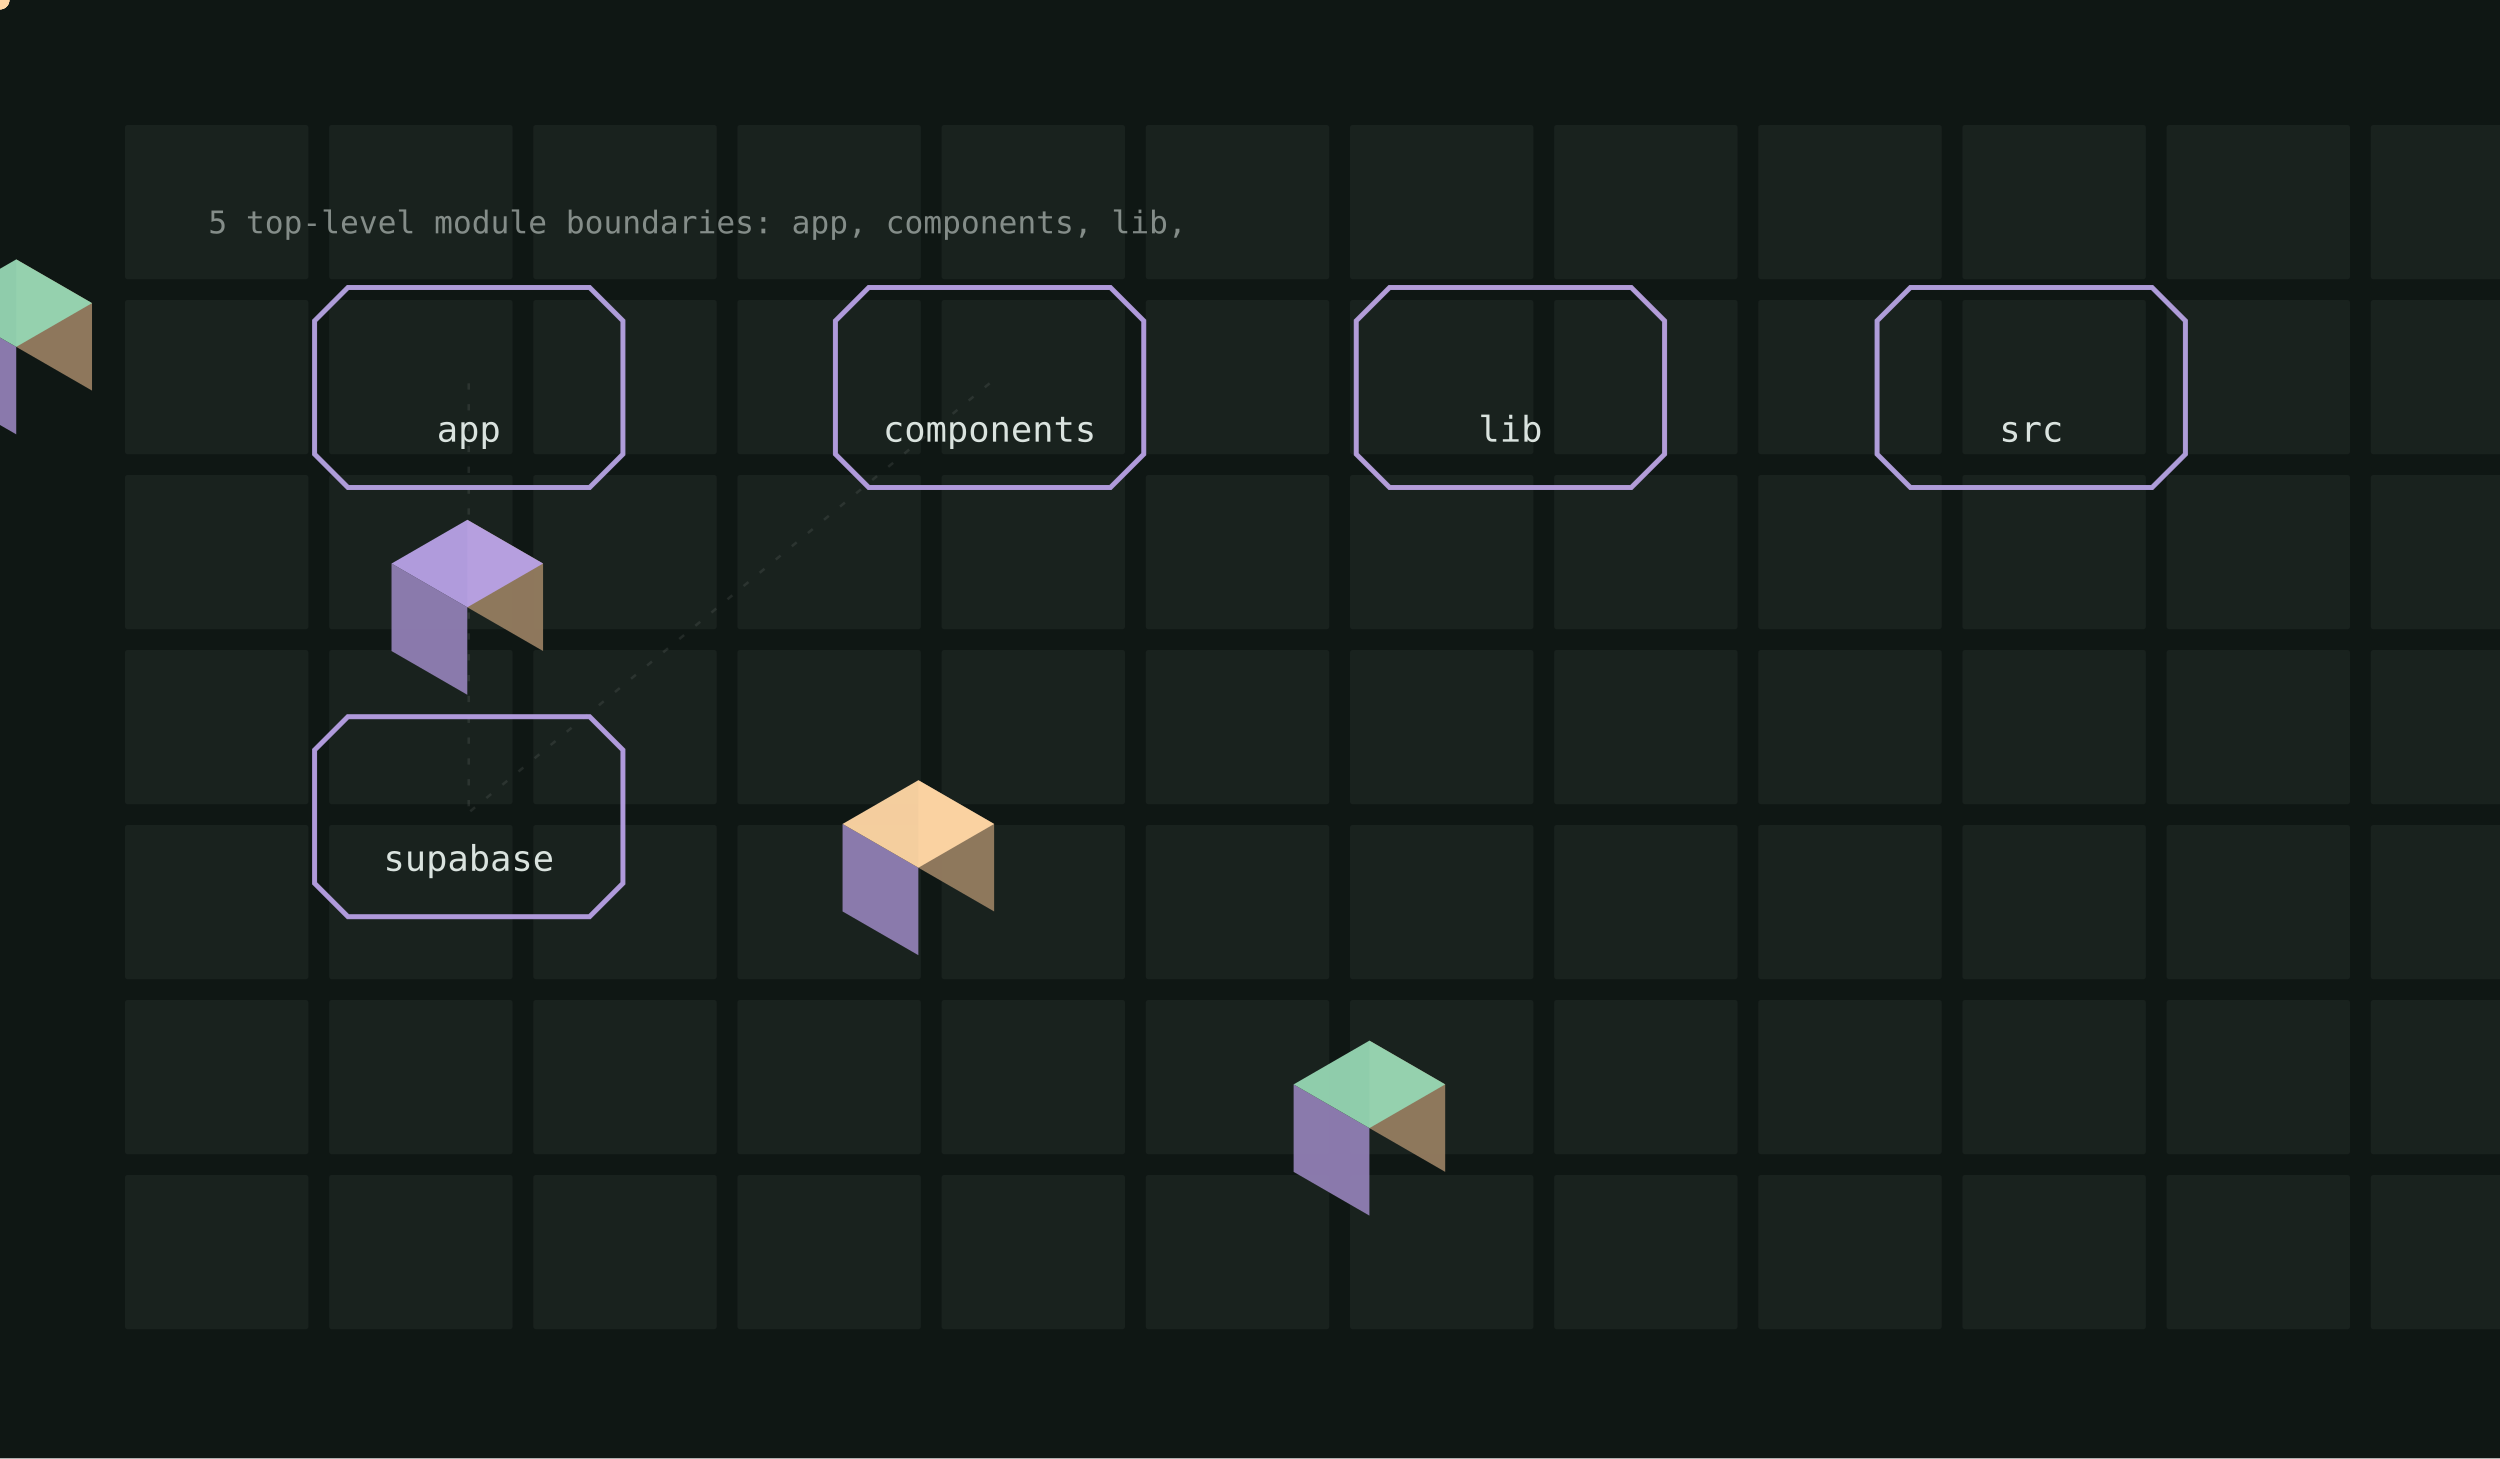
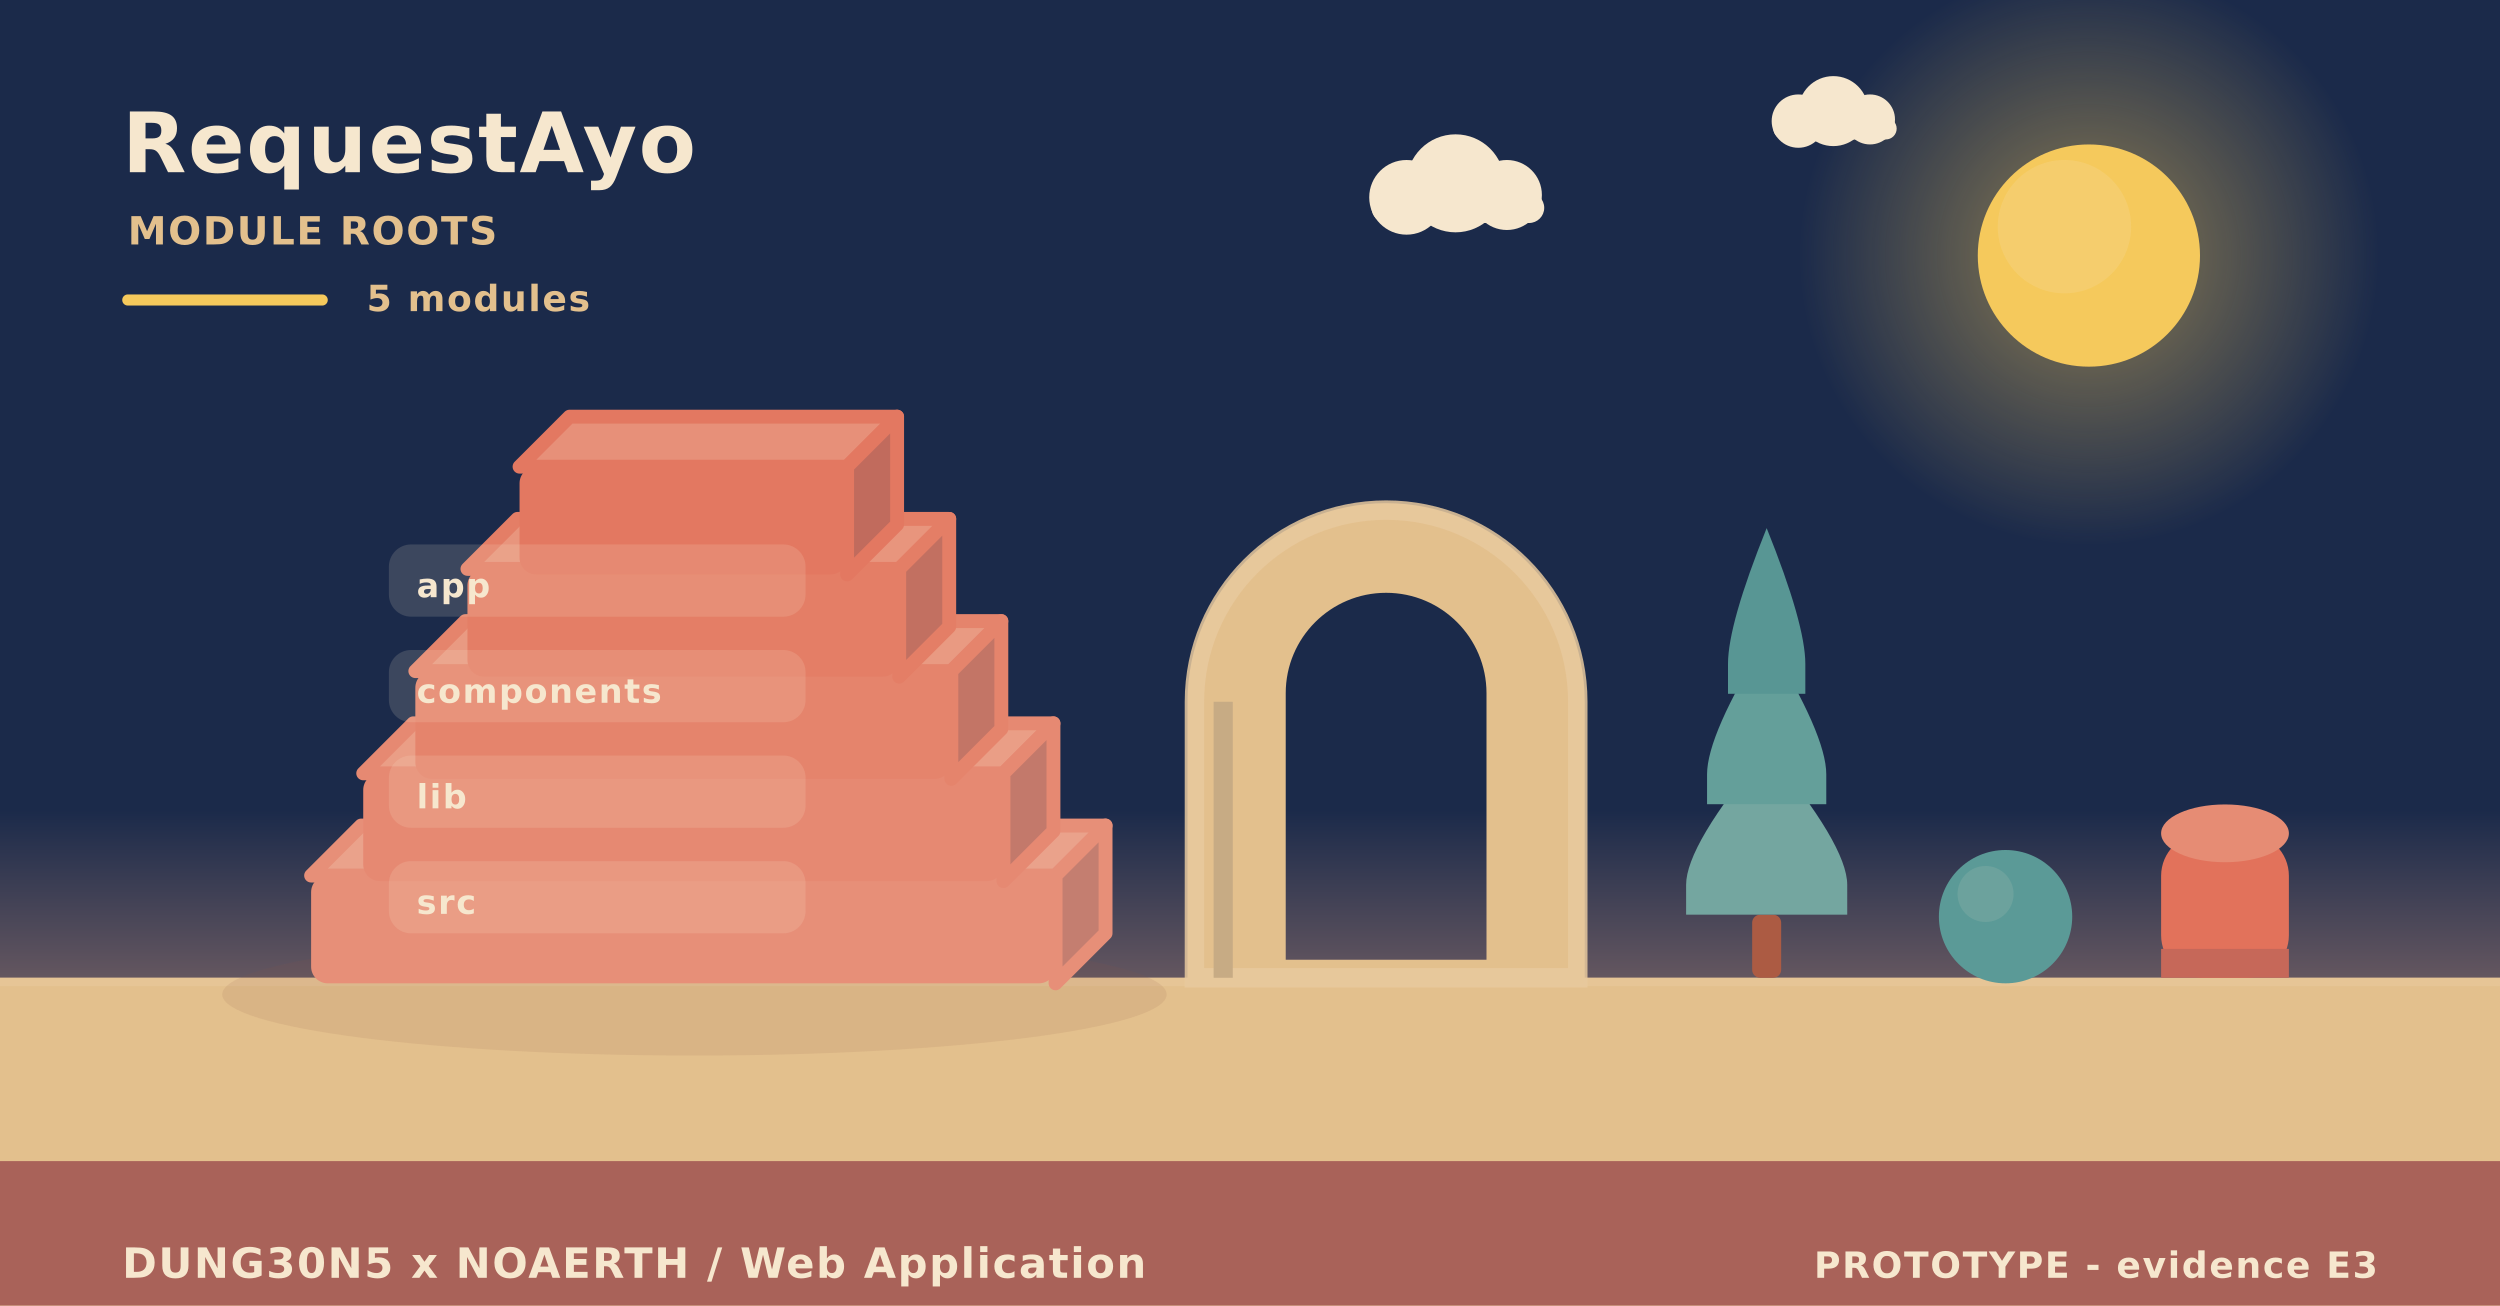
- <svg xmlns="http://www.w3.org/2000/svg" viewBox="0 0 1200 700" width="1200" height="700" role="img" aria-label="RequestAyo architecture">
-   <rect width="1200" height="700" fill="#0f1714" />
-   <defs>
-     <linearGradient id="ga" x1="0" y1="0" x2="1" y2="1">
-       <stop offset="0%" stop-color="#95d5b2" />
-       <stop offset="100%" stop-color="#b8a1e6" />
-     </linearGradient>
-   </defs>
-   <rect x="60.00" y="60.00" width="88.00" height="74.00" rx="1.20" fill="#f0f8f4" opacity="0.05" />
-   <rect x="158.00" y="60.00" width="88.00" height="74.00" rx="1.20" fill="#f0f8f4" opacity="0.05" />
-   <rect x="256.00" y="60.00" width="88.00" height="74.00" rx="1.20" fill="#f0f8f4" opacity="0.05" />
-   <rect x="354.00" y="60.00" width="88.00" height="74.00" rx="1.20" fill="#f0f8f4" opacity="0.05" />
-   <rect x="452.00" y="60.00" width="88.00" height="74.00" rx="1.20" fill="#f0f8f4" opacity="0.05" />
-   <rect x="550.00" y="60.00" width="88.00" height="74.00" rx="1.20" fill="#f0f8f4" opacity="0.05" />
-   <rect x="648.00" y="60.00" width="88.00" height="74.00" rx="1.20" fill="#f0f8f4" opacity="0.05" />
-   <rect x="746.00" y="60.00" width="88.00" height="74.00" rx="1.20" fill="#f0f8f4" opacity="0.05" />
-   <rect x="844.00" y="60.00" width="88.00" height="74.00" rx="1.20" fill="#f0f8f4" opacity="0.05" />
-   <rect x="942.00" y="60.00" width="88.00" height="74.00" rx="1.20" fill="#f0f8f4" opacity="0.05" />
-   <rect x="1040.00" y="60.00" width="88.00" height="74.00" rx="1.20" fill="#f0f8f4" opacity="0.05" />
-   <rect x="1138.00" y="60.00" width="88.00" height="74.00" rx="1.20" fill="#f0f8f4" opacity="0.05" />
-   <rect x="60.00" y="144.00" width="88.00" height="74.00" rx="1.20" fill="#f0f8f4" opacity="0.05" />
-   <rect x="158.00" y="144.00" width="88.00" height="74.00" rx="1.20" fill="#f0f8f4" opacity="0.05" />
-   <rect x="256.00" y="144.00" width="88.00" height="74.00" rx="1.20" fill="#f0f8f4" opacity="0.05" />
-   <rect x="354.00" y="144.00" width="88.00" height="74.00" rx="1.20" fill="#f0f8f4" opacity="0.05" />
-   <rect x="452.00" y="144.00" width="88.00" height="74.00" rx="1.20" fill="#f0f8f4" opacity="0.05" />
-   <rect x="550.00" y="144.00" width="88.00" height="74.00" rx="1.20" fill="#f0f8f4" opacity="0.05" />
-   <rect x="648.00" y="144.00" width="88.00" height="74.00" rx="1.20" fill="#f0f8f4" opacity="0.05" />
-   <rect x="746.00" y="144.00" width="88.00" height="74.00" rx="1.20" fill="#f0f8f4" opacity="0.05" />
-   <rect x="844.00" y="144.00" width="88.00" height="74.00" rx="1.20" fill="#f0f8f4" opacity="0.05" />
-   <rect x="942.00" y="144.00" width="88.00" height="74.00" rx="1.20" fill="#f0f8f4" opacity="0.05" />
-   <rect x="1040.00" y="144.00" width="88.00" height="74.00" rx="1.20" fill="#f0f8f4" opacity="0.05" />
-   <rect x="1138.00" y="144.00" width="88.00" height="74.00" rx="1.20" fill="#f0f8f4" opacity="0.05" />
-   <rect x="60.00" y="228.00" width="88.00" height="74.00" rx="1.20" fill="#f0f8f4" opacity="0.05" />
-   <rect x="158.00" y="228.00" width="88.00" height="74.00" rx="1.20" fill="#f0f8f4" opacity="0.05" />
-   <rect x="256.00" y="228.00" width="88.00" height="74.00" rx="1.20" fill="#f0f8f4" opacity="0.05" />
-   <rect x="354.00" y="228.00" width="88.00" height="74.00" rx="1.20" fill="#f0f8f4" opacity="0.05" />
-   <rect x="452.00" y="228.00" width="88.00" height="74.00" rx="1.20" fill="#f0f8f4" opacity="0.05" />
-   <rect x="550.00" y="228.00" width="88.00" height="74.00" rx="1.20" fill="#f0f8f4" opacity="0.05" />
-   <rect x="648.00" y="228.00" width="88.00" height="74.00" rx="1.20" fill="#f0f8f4" opacity="0.05" />
-   <rect x="746.00" y="228.00" width="88.00" height="74.00" rx="1.20" fill="#f0f8f4" opacity="0.05" />
-   <rect x="844.00" y="228.00" width="88.00" height="74.00" rx="1.20" fill="#f0f8f4" opacity="0.05" />
-   <rect x="942.00" y="228.00" width="88.00" height="74.00" rx="1.20" fill="#f0f8f4" opacity="0.05" />
-   <rect x="1040.00" y="228.00" width="88.00" height="74.00" rx="1.20" fill="#f0f8f4" opacity="0.05" />
-   <rect x="1138.00" y="228.00" width="88.00" height="74.00" rx="1.20" fill="#f0f8f4" opacity="0.05" />
-   <rect x="60.00" y="312.00" width="88.00" height="74.00" rx="1.20" fill="#f0f8f4" opacity="0.05" />
-   <rect x="158.00" y="312.00" width="88.00" height="74.00" rx="1.20" fill="#f0f8f4" opacity="0.05" />
-   <rect x="256.00" y="312.00" width="88.00" height="74.00" rx="1.20" fill="#f0f8f4" opacity="0.05" />
-   <rect x="354.00" y="312.00" width="88.00" height="74.00" rx="1.20" fill="#f0f8f4" opacity="0.05" />
-   <rect x="452.00" y="312.00" width="88.00" height="74.00" rx="1.20" fill="#f0f8f4" opacity="0.05" />
-   <rect x="550.00" y="312.00" width="88.00" height="74.00" rx="1.20" fill="#f0f8f4" opacity="0.05" />
-   <rect x="648.00" y="312.00" width="88.00" height="74.00" rx="1.20" fill="#f0f8f4" opacity="0.05" />
-   <rect x="746.00" y="312.00" width="88.00" height="74.00" rx="1.20" fill="#f0f8f4" opacity="0.05" />
-   <rect x="844.00" y="312.00" width="88.00" height="74.00" rx="1.20" fill="#f0f8f4" opacity="0.05" />
-   <rect x="942.00" y="312.00" width="88.00" height="74.00" rx="1.20" fill="#f0f8f4" opacity="0.05" />
-   <rect x="1040.00" y="312.00" width="88.00" height="74.00" rx="1.20" fill="#f0f8f4" opacity="0.05" />
-   <rect x="1138.00" y="312.00" width="88.00" height="74.00" rx="1.20" fill="#f0f8f4" opacity="0.05" />
-   <rect x="60.00" y="396.00" width="88.00" height="74.00" rx="1.20" fill="#f0f8f4" opacity="0.05" />
-   <rect x="158.00" y="396.00" width="88.00" height="74.00" rx="1.20" fill="#f0f8f4" opacity="0.05" />
-   <rect x="256.00" y="396.00" width="88.00" height="74.00" rx="1.20" fill="#f0f8f4" opacity="0.05" />
-   <rect x="354.00" y="396.00" width="88.00" height="74.00" rx="1.20" fill="#f0f8f4" opacity="0.05" />
-   <rect x="452.00" y="396.00" width="88.00" height="74.00" rx="1.20" fill="#f0f8f4" opacity="0.05" />
-   <rect x="550.00" y="396.00" width="88.00" height="74.00" rx="1.20" fill="#f0f8f4" opacity="0.05" />
-   <rect x="648.00" y="396.00" width="88.00" height="74.00" rx="1.20" fill="#f0f8f4" opacity="0.05" />
-   <rect x="746.00" y="396.00" width="88.00" height="74.00" rx="1.20" fill="#f0f8f4" opacity="0.05" />
-   <rect x="844.00" y="396.00" width="88.00" height="74.00" rx="1.20" fill="#f0f8f4" opacity="0.05" />
-   <rect x="942.00" y="396.00" width="88.00" height="74.00" rx="1.20" fill="#f0f8f4" opacity="0.05" />
-   <rect x="1040.00" y="396.00" width="88.00" height="74.00" rx="1.20" fill="#f0f8f4" opacity="0.05" />
-   <rect x="1138.00" y="396.00" width="88.00" height="74.00" rx="1.20" fill="#f0f8f4" opacity="0.05" />
-   <rect x="60.00" y="480.00" width="88.00" height="74.00" rx="1.20" fill="#f0f8f4" opacity="0.05" />
-   <rect x="158.00" y="480.00" width="88.00" height="74.00" rx="1.20" fill="#f0f8f4" opacity="0.05" />
-   <rect x="256.00" y="480.00" width="88.00" height="74.00" rx="1.20" fill="#f0f8f4" opacity="0.05" />
-   <rect x="354.00" y="480.00" width="88.00" height="74.00" rx="1.20" fill="#f0f8f4" opacity="0.05" />
-   <rect x="452.00" y="480.00" width="88.00" height="74.00" rx="1.20" fill="#f0f8f4" opacity="0.05" />
-   <rect x="550.00" y="480.00" width="88.00" height="74.00" rx="1.20" fill="#f0f8f4" opacity="0.05" />
-   <rect x="648.00" y="480.00" width="88.00" height="74.00" rx="1.20" fill="#f0f8f4" opacity="0.05" />
-   <rect x="746.00" y="480.00" width="88.00" height="74.00" rx="1.20" fill="#f0f8f4" opacity="0.05" />
-   <rect x="844.00" y="480.00" width="88.00" height="74.00" rx="1.20" fill="#f0f8f4" opacity="0.05" />
-   <rect x="942.00" y="480.00" width="88.00" height="74.00" rx="1.20" fill="#f0f8f4" opacity="0.05" />
-   <rect x="1040.00" y="480.00" width="88.00" height="74.00" rx="1.20" fill="#f0f8f4" opacity="0.05" />
-   <rect x="1138.00" y="480.00" width="88.00" height="74.00" rx="1.20" fill="#f0f8f4" opacity="0.05" />
-   <rect x="60.00" y="564.00" width="88.00" height="74.00" rx="1.20" fill="#f0f8f4" opacity="0.05" />
-   <rect x="158.00" y="564.00" width="88.00" height="74.00" rx="1.20" fill="#f0f8f4" opacity="0.05" />
-   <rect x="256.00" y="564.00" width="88.00" height="74.00" rx="1.20" fill="#f0f8f4" opacity="0.05" />
-   <rect x="354.00" y="564.00" width="88.00" height="74.00" rx="1.20" fill="#f0f8f4" opacity="0.05" />
-   <rect x="452.00" y="564.00" width="88.00" height="74.00" rx="1.20" fill="#f0f8f4" opacity="0.05" />
-   <rect x="550.00" y="564.00" width="88.00" height="74.00" rx="1.20" fill="#f0f8f4" opacity="0.05" />
-   <rect x="648.00" y="564.00" width="88.00" height="74.00" rx="1.20" fill="#f0f8f4" opacity="0.05" />
-   <rect x="746.00" y="564.00" width="88.00" height="74.00" rx="1.20" fill="#f0f8f4" opacity="0.05" />
-   <rect x="844.00" y="564.00" width="88.00" height="74.00" rx="1.20" fill="#f0f8f4" opacity="0.05" />
-   <rect x="942.00" y="564.00" width="88.00" height="74.00" rx="1.20" fill="#f0f8f4" opacity="0.05" />
-   <rect x="1040.00" y="564.00" width="88.00" height="74.00" rx="1.20" fill="#f0f8f4" opacity="0.05" />
-   <rect x="1138.00" y="564.00" width="88.00" height="74.00" rx="1.20" fill="#f0f8f4" opacity="0.05" />
-   <line x1="225.00" y1="184.00" x2="225.00" y2="390.00" stroke="rgba(240,248,244,0.160)" stroke-width="1.20" opacity="0.55" stroke-dasharray="3 7" />
-   <line x1="475.00" y1="184.00" x2="225.00" y2="390.00" stroke="rgba(240,248,244,0.160)" stroke-width="1.20" opacity="0.55" stroke-dasharray="3 7" />
-   <path d="M167.00,138.00 H283.00 L299.00,154.00 V218.00 L283.00,234.00 H167.00 L151.00,218.00 V154.00 Z" fill="none" stroke="rgba(149,213,178,0.550)" stroke-width="1.80" opacity="0.90" />
-   <polygon points="7.79,166.50 44.17,187.50 44.17,145.50 7.79,124.50" fill="#947c60" opacity="0.95" />
-   <polygon points="-28.58,187.50 7.79,208.50 7.79,166.50 -28.58,145.50" fill="#907eb3" opacity="0.95" />
-   <polygon points="7.79,124.50 44.17,145.50 7.79,166.50 -28.58,145.50" fill="#95d5b2" opacity="0.95" />
-   <text x="225" y="212" font-family="ui-monospace,Menlo,monospace" font-size="17" fill="rgba(240,248,244,0.900)" text-anchor="middle">app</text>
+ <svg xmlns="http://www.w3.org/2000/svg" width="900" height="470" viewBox="0 0 900 470" role="img" aria-label="RequestAyo - how it is built">
+   <linearGradient id="skya" x1="0" y1="0" x2="0" y2="1">
+     <stop offset="0" stop-color="#1b2a4a" />
+     <stop offset="0.62" stop-color="#1b2a4a" />
+     <stop offset="1" stop-color="#f3ad8a" />
+   </linearGradient>
+   <rect width="900" height="470" fill="url(#skya)" />
+   <radialGradient id="suna">
+     <stop offset="0.35" stop-color="#f5c95c" stop-opacity="0.34" />
+     <stop offset="1" stop-color="#f5c95c" stop-opacity="0" />
+   </radialGradient>
+   <circle cx="752" cy="92" r="104" fill="url(#suna)" />
+   <circle cx="752" cy="92" r="40" fill="#f5c95c" />
+   <circle cx="743.2" cy="81.6" r="24" fill="#f5d27e" opacity="0.5" />
  <g>
-     <path d="M167.00,138.00 H283.00 L299.00,154.00 V218.00 L283.00,234.00 H167.00 L151.00,218.00 V154.00 Z" fill="none" stroke="#b8a1e6" stroke-width="2.40" opacity="0.90" />
-     <animate attributeName="opacity" values="0.25;1.0;0.25" dur="20.9s" begin="0.0s" repeatCount="indefinite" />
+     <circle cx="524" cy="66" r="17.64" fill="#f6e7ce" />
+     <circle cx="506.36" cy="71.04" r="13.44" fill="#f6e7ce" />
+     <circle cx="542.48" cy="70.2" r="12.6" fill="#f6e7ce" />
+     <rect x="493.76" y="69.36" width="62.16" height="10.92" rx="5.46" fill="#f6e7ce" />
+     <animateTransform attributeName="transform" type="translate" values="0 0;24 0;0 0" dur="36s" begin="0s" repeatCount="indefinite" />
  </g>
-   <g opacity="0.9">
-     <circle cx="0.00" cy="0.00" r="4.50" fill="#ffd6a5" opacity="1.00" />
-     <animateTransform attributeName="transform" type="translate" values="225.00,184.00 475.00,184.00" dur="6.967s" begin="0.0s" repeatCount="indefinite" />
-     <animateTransform attributeName="transform" type="translate" values="475.00,184.00 225.00,184.00" dur="6.967s" begin="3.483s" repeatCount="indefinite" />
+   <g>
+     <circle cx="660" cy="40" r="12.6" fill="#f6e7ce" />
+     <circle cx="647.4" cy="43.6" r="9.6" fill="#f6e7ce" />
+     <circle cx="673.2" cy="43" r="9" fill="#f6e7ce" />
+     <rect x="638.4" y="42.4" width="44.4" height="7.8" rx="3.9" fill="#f6e7ce" />
+     <animateTransform attributeName="transform" type="translate" values="0 0;-18 0;0 0" dur="46s" begin="3s" repeatCount="indefinite" />
  </g>
-   <path d="M417.00,138.00 H533.00 L549.00,154.00 V218.00 L533.00,234.00 H417.00 L401.00,218.00 V154.00 Z" fill="none" stroke="rgba(184,161,230,0.550)" stroke-width="1.80" opacity="0.90" />
-   <polygon points="224.30,291.50 260.67,312.50 260.67,270.50 224.30,249.50" fill="#947c60" opacity="0.95" />
-   <polygon points="187.93,312.50 224.30,333.50 224.30,291.50 187.93,270.50" fill="#907eb3" opacity="0.95" />
-   <polygon points="224.30,249.50 260.67,270.50 224.30,291.50 187.93,270.50" fill="#b8a1e6" opacity="0.95" />
-   <text x="475" y="212" font-family="ui-monospace,Menlo,monospace" font-size="17" fill="rgba(240,248,244,0.900)" text-anchor="middle">components</text>
+   <rect x="0" y="352" width="900" height="118" fill="#e3c08d" />
+   <rect x="0" y="352" width="900" height="3" fill="#e6c596" />
+   <text x="44" y="62" font-family="Verdana,DejaVu Sans,sans-serif" font-size="30" font-weight="700" letter-spacing="0.6" fill="#f6e7ce" text-anchor="start">RequestAyo</text>
+   <text x="46" y="88" font-family="Verdana,DejaVu Sans,sans-serif" font-size="14" font-weight="700" letter-spacing="0.6" fill="#e3c08d" text-anchor="start">MODULE ROOTS</text>
+   <rect x="44" y="106" width="74" height="4" rx="2" fill="#f5c95c" />
+   <text x="132" y="112" font-family="Verdana,DejaVu Sans,sans-serif" font-size="13" font-weight="700" letter-spacing="0.6" fill="#e3c08d" text-anchor="start">5 modules</text>
+   <ellipse cx="250" cy="358" rx="170" ry="22" fill="rgba(138,90,68,0.11)" />
+   <path d="M112,315.2 L380,315.2 L398,297.2 L130,297.2 Z" fill="#eaa28b" stroke="#e78f78" stroke-width="5" stroke-linejoin="round" />
+   <path d="M380,315.2 L398,297.2 L398,336 L380,354 Z" fill="#c47e70" stroke="#e78f78" stroke-width="5" stroke-linejoin="round" />
+   <rect x="112" y="315.2" width="268" height="38.8" rx="6" fill="#e78f78" />
+   <path d="M130.76,278.4 L361.24,278.4 L379.24,260.4 L148.76,260.4 Z" fill="#ea9e86" stroke="#e68972" stroke-width="5" stroke-linejoin="round" />
+   <path d="M361.24,278.4 L379.24,260.4 L379.24,299.2 L361.24,317.2 Z" fill="#c3796b" stroke="#e68972" stroke-width="5" stroke-linejoin="round" />
+   <rect x="130.76" y="278.4" width="230.48" height="38.8" rx="6" fill="#e68972" />
+   <path d="M149.52,241.6 L342.48,241.6 L360.48,223.6 L167.52,223.6 Z" fill="#e99a82" stroke="#e5846c" stroke-width="5" stroke-linejoin="round" />
+   <path d="M342.48,241.6 L360.48,223.6 L360.48,262.4 L342.48,280.4 Z" fill="#c37566" stroke="#e5846c" stroke-width="5" stroke-linejoin="round" />
+   <rect x="149.52" y="241.6" width="192.96" height="38.8" rx="6" fill="#e5846c" />
+   <path d="M168.28,204.8 L323.72,204.8 L341.72,186.8 L186.28,186.8 Z" fill="#e8957d" stroke="#e47e66" stroke-width="5" stroke-linejoin="round" />
+   <path d="M323.72,204.8 L341.72,186.8 L341.72,225.6 L323.72,243.6 Z" fill="#c27061" stroke="#e47e66" stroke-width="5" stroke-linejoin="round" />
+   <rect x="168.28" y="204.8" width="155.44" height="38.8" rx="6" fill="#e47e66" />
+   <path d="M187.04,168 L304.96,168 L322.96,150 L205.04,150 Z" fill="#e79079" stroke="#e37861" stroke-width="5" stroke-linejoin="round" />
+   <path d="M304.96,168 L322.96,150 L322.96,188.8 L304.96,206.8 Z" fill="#c16b5d" stroke="#e37861" stroke-width="5" stroke-linejoin="round" />
+   <rect x="187.04" y="168" width="117.92" height="38.8" rx="6" fill="#e37861" />
+   <rect x="140" y="196" width="150" height="26" rx="8" fill="rgba(246,231,206,0.16)" opacity="0.94" />
  <g>
-     <path d="M417.00,138.00 H533.00 L549.00,154.00 V218.00 L533.00,234.00 H417.00 L401.00,218.00 V154.00 Z" fill="none" stroke="#b8a1e6" stroke-width="2.40" opacity="0.90" />
-     <animate attributeName="opacity" values="0.25;1.0;0.25" dur="20.9s" begin="0.45s" repeatCount="indefinite" />
+     <text x="150" y="215" font-family="Verdana,DejaVu Sans,sans-serif" font-size="12" font-weight="700" letter-spacing="0.6" fill="#f6e7ce" text-anchor="start">app</text>
+     <animateTransform attributeName="transform" type="translate" values="0 10;0 0" dur="0.7s" begin="0.3s" fill="freeze" />
  </g>
-   <g opacity="0.9">
-     <circle cx="0.00" cy="0.00" r="4.50" fill="#ffd6a5" opacity="1.00" />
-     <animateTransform attributeName="transform" type="translate" values="475.00,184.00 725.00,184.00" dur="6.967s" begin="0.3s" repeatCount="indefinite" />
-     <animateTransform attributeName="transform" type="translate" values="725.00,184.00 475.00,184.00" dur="6.967s" begin="3.783s" repeatCount="indefinite" />
+   <rect x="140" y="234" width="150" height="26" rx="8" fill="rgba(246,231,206,0.16)" opacity="0.94" />
+   <g>
+     <text x="150" y="253" font-family="Verdana,DejaVu Sans,sans-serif" font-size="12" font-weight="700" letter-spacing="0.6" fill="#f6e7ce" text-anchor="start">components</text>
+     <animateTransform attributeName="transform" type="translate" values="0 10;0 0" dur="0.7s" begin="0.5s" fill="freeze" />
  </g>
-   <path d="M667.00,138.00 H783.00 L799.00,154.00 V218.00 L783.00,234.00 H667.00 L651.00,218.00 V154.00 Z" fill="none" stroke="rgba(255,214,165,0.550)" stroke-width="1.80" opacity="0.90" />
-   <polygon points="440.81,416.50 477.18,437.50 477.18,395.50 440.81,374.50" fill="#947c60" opacity="0.95" />
-   <polygon points="404.43,437.50 440.81,458.50 440.81,416.50 404.43,395.50" fill="#907eb3" opacity="0.95" />
-   <polygon points="440.81,374.50 477.18,395.50 440.81,416.50 404.43,395.50" fill="#ffd6a5" opacity="0.95" />
-   <text x="725" y="212" font-family="ui-monospace,Menlo,monospace" font-size="17" fill="rgba(240,248,244,0.900)" text-anchor="middle">lib</text>
+   <rect x="140" y="272" width="150" height="26" rx="8" fill="rgba(246,231,206,0.16)" opacity="0.94" />
  <g>
-     <path d="M667.00,138.00 H783.00 L799.00,154.00 V218.00 L783.00,234.00 H667.00 L651.00,218.00 V154.00 Z" fill="none" stroke="#b8a1e6" stroke-width="2.40" opacity="0.90" />
-     <animate attributeName="opacity" values="0.25;1.0;0.25" dur="20.9s" begin="0.9s" repeatCount="indefinite" />
+     <text x="150" y="291" font-family="Verdana,DejaVu Sans,sans-serif" font-size="12" font-weight="700" letter-spacing="0.6" fill="#f6e7ce" text-anchor="start">lib</text>
+     <animateTransform attributeName="transform" type="translate" values="0 10;0 0" dur="0.7s" begin="0.7s" fill="freeze" />
  </g>
-   <g opacity="0.9">
-     <circle cx="0.00" cy="0.00" r="4.50" fill="#ffd6a5" opacity="1.00" />
-     <animateTransform attributeName="transform" type="translate" values="725.00,184.00 975.00,184.00" dur="6.967s" begin="0.6s" repeatCount="indefinite" />
-     <animateTransform attributeName="transform" type="translate" values="975.00,184.00 725.00,184.00" dur="6.967s" begin="4.083s" repeatCount="indefinite" />
+   <rect x="140" y="310" width="150" height="26" rx="8" fill="rgba(246,231,206,0.16)" opacity="0.94" />
+   <g>
+     <text x="150" y="329" font-family="Verdana,DejaVu Sans,sans-serif" font-size="12" font-weight="700" letter-spacing="0.6" fill="#f6e7ce" text-anchor="start">src</text>
+     <animateTransform attributeName="transform" type="translate" values="0 10;0 0" dur="0.7s" begin="0.9s" fill="freeze" />
  </g>
-   <path d="M917.00,138.00 H1033.00 L1049.00,154.00 V218.00 L1033.00,234.00 H917.00 L901.00,218.00 V154.00 Z" fill="none" stroke="rgba(149,213,178,0.550)" stroke-width="1.80" opacity="0.90" />
-   <polygon points="657.31,541.50 693.69,562.50 693.69,520.50 657.31,499.50" fill="#947c60" opacity="0.95" />
-   <polygon points="620.94,562.50 657.31,583.50 657.31,541.50 620.94,520.50" fill="#907eb3" opacity="0.95" />
-   <polygon points="657.31,499.50 693.69,520.50 657.31,541.50 620.94,520.50" fill="#95d5b2" opacity="0.95" />
-   <text x="975" y="212" font-family="ui-monospace,Menlo,monospace" font-size="17" fill="rgba(240,248,244,0.900)" text-anchor="middle">src</text>
-   <g>
-     <path d="M917.00,138.00 H1033.00 L1049.00,154.00 V218.00 L1033.00,234.00 H917.00 L901.00,218.00 V154.00 Z" fill="none" stroke="#b8a1e6" stroke-width="2.40" opacity="0.90" />
-     <animate attributeName="opacity" values="0.25;1.0;0.25" dur="20.9s" begin="1.35s" repeatCount="indefinite" />
-   </g>
-   <g opacity="0.9">
-     <circle cx="0.00" cy="0.00" r="4.50" fill="#ffd6a5" opacity="1.00" />
-     <animateTransform attributeName="transform" type="translate" values="975.00,184.00 225.00,390.00" dur="6.967s" begin="0.9s" repeatCount="indefinite" />
-     <animateTransform attributeName="transform" type="translate" values="225.00,390.00 975.00,184.00" dur="6.967s" begin="4.383s" repeatCount="indefinite" />
-   </g>
-   <path d="M167.00,344.00 H283.00 L299.00,360.00 V424.00 L283.00,440.00 H167.00 L151.00,424.00 V360.00 Z" fill="none" stroke="rgba(184,161,230,0.550)" stroke-width="1.80" opacity="0.90" />
-   <polygon points="-170.61,269.50 -134.23,290.50 -134.23,248.50 -170.61,227.50" fill="#947c60" opacity="0.95" />
-   <polygon points="-206.98,290.50 -170.61,311.50 -170.61,269.50 -206.98,248.50" fill="#907eb3" opacity="0.95" />
-   <polygon points="-170.61,227.50 -134.23,248.50 -170.61,269.50 -206.98,248.50" fill="#b8a1e6" opacity="0.95" />
-   <text x="225" y="418" font-family="ui-monospace,Menlo,monospace" font-size="17" fill="rgba(240,248,244,0.900)" text-anchor="middle">supabase</text>
-   <g>
-     <path d="M167.00,344.00 H283.00 L299.00,360.00 V424.00 L283.00,440.00 H167.00 L151.00,424.00 V360.00 Z" fill="none" stroke="#b8a1e6" stroke-width="2.40" opacity="0.90" />
-     <animate attributeName="opacity" values="0.25;1.0;0.25" dur="20.9s" begin="1.8s" repeatCount="indefinite" />
-   </g>
-   <g opacity="0.9">
-     <circle cx="0.00" cy="0.00" r="4.50" fill="#ffd6a5" opacity="1.00" />
-     <animateTransform attributeName="transform" type="translate" values="225.00,390.00 225.00,390.00" dur="6.967s" begin="1.2s" repeatCount="indefinite" />
-     <animateTransform attributeName="transform" type="translate" values="225.00,390.00 225.00,390.00" dur="6.967s" begin="4.683s" repeatCount="indefinite" />
-   </g>
-   <text x="100" y="112" font-family="ui-monospace,Menlo,monospace" font-size="15" fill="rgba(240,248,244,0.500)">5 top-level module boundaries: app, components, lib,</text>
+   <path d="M430,352 L430,252.64 A69,69 0 0 1 568,252.64 L568,352 Z M460.36,348 L460.36,249.55 A38.64,38.64 0 0 1 537.64,249.55 L537.64,348 Z" fill="#e3c08d" fill-rule="evenodd" stroke="#e3c08d" stroke-width="5" stroke-linejoin="round" />
+   <path d="M430,352 L430,252.64 A69,69 0 0 1 568,252.64 L568,352 Z" fill="none" stroke="#e8c99d" stroke-width="7" stroke-linecap="round" opacity="0.85" />
+   <rect x="436.9" y="252.64" width="6.9" height="99.36" fill="#c7ab84" />
+   <rect x="630.78" y="329.28" width="10.44" height="22.72" rx="2.9" fill="#ac5b43" />
+   <path d="M636,269.64 Q607,304.23 607,318.54 Q607,329.28 607,329.28 L665,329.28 Q665,329.28 665,318.54 Q665,304.23 636,269.64 Z" fill="#74a6a0" />
+   <path d="M636,229.88 Q614.54,264.47 614.54,278.78 Q614.54,289.52 614.54,289.52 L657.46,289.52 Q657.46,289.52 657.46,278.78 Q657.46,264.47 636,229.88 Z" fill="#649f9a" />
+   <path d="M636,190.12 Q622.08,224.71 622.08,239.02 Q622.08,249.76 622.08,249.76 L649.92,249.76 Q649.92,249.76 649.92,239.02 Q649.92,224.71 636,190.12 Z" fill="#589694" />
+   <circle cx="722" cy="330" r="24" fill="#5b9a97" />
+   <circle cx="714.8" cy="321.84" r="10.08" fill="#7aa9a2" opacity="0.55" />
+   <rect x="778" y="300" width="46" height="52" rx="15.33" fill="#e2725b" />
+   <ellipse cx="801" cy="300" rx="23" ry="10.4" fill="#e68c74" />
+   <rect x="778" y="341.6" width="46" height="10.4" fill="#c66859" />
+   <rect x="0" y="418" width="900" height="52" rx="0" fill="#a65c56" opacity="0.94" />
+   <text x="44" y="460" font-family="Verdana,DejaVu Sans,sans-serif" font-size="15" font-weight="700" letter-spacing="0.6" fill="#f6e7ce" text-anchor="start">DUNG30N5 x NOAERTH  /  Web Application</text>
+   <text x="856" y="460" font-family="Verdana,DejaVu Sans,sans-serif" font-size="13" font-weight="700" letter-spacing="0.6" fill="#f6e7ce" text-anchor="end">PROTOTYPE  -  evidence E3</text>
</svg>
